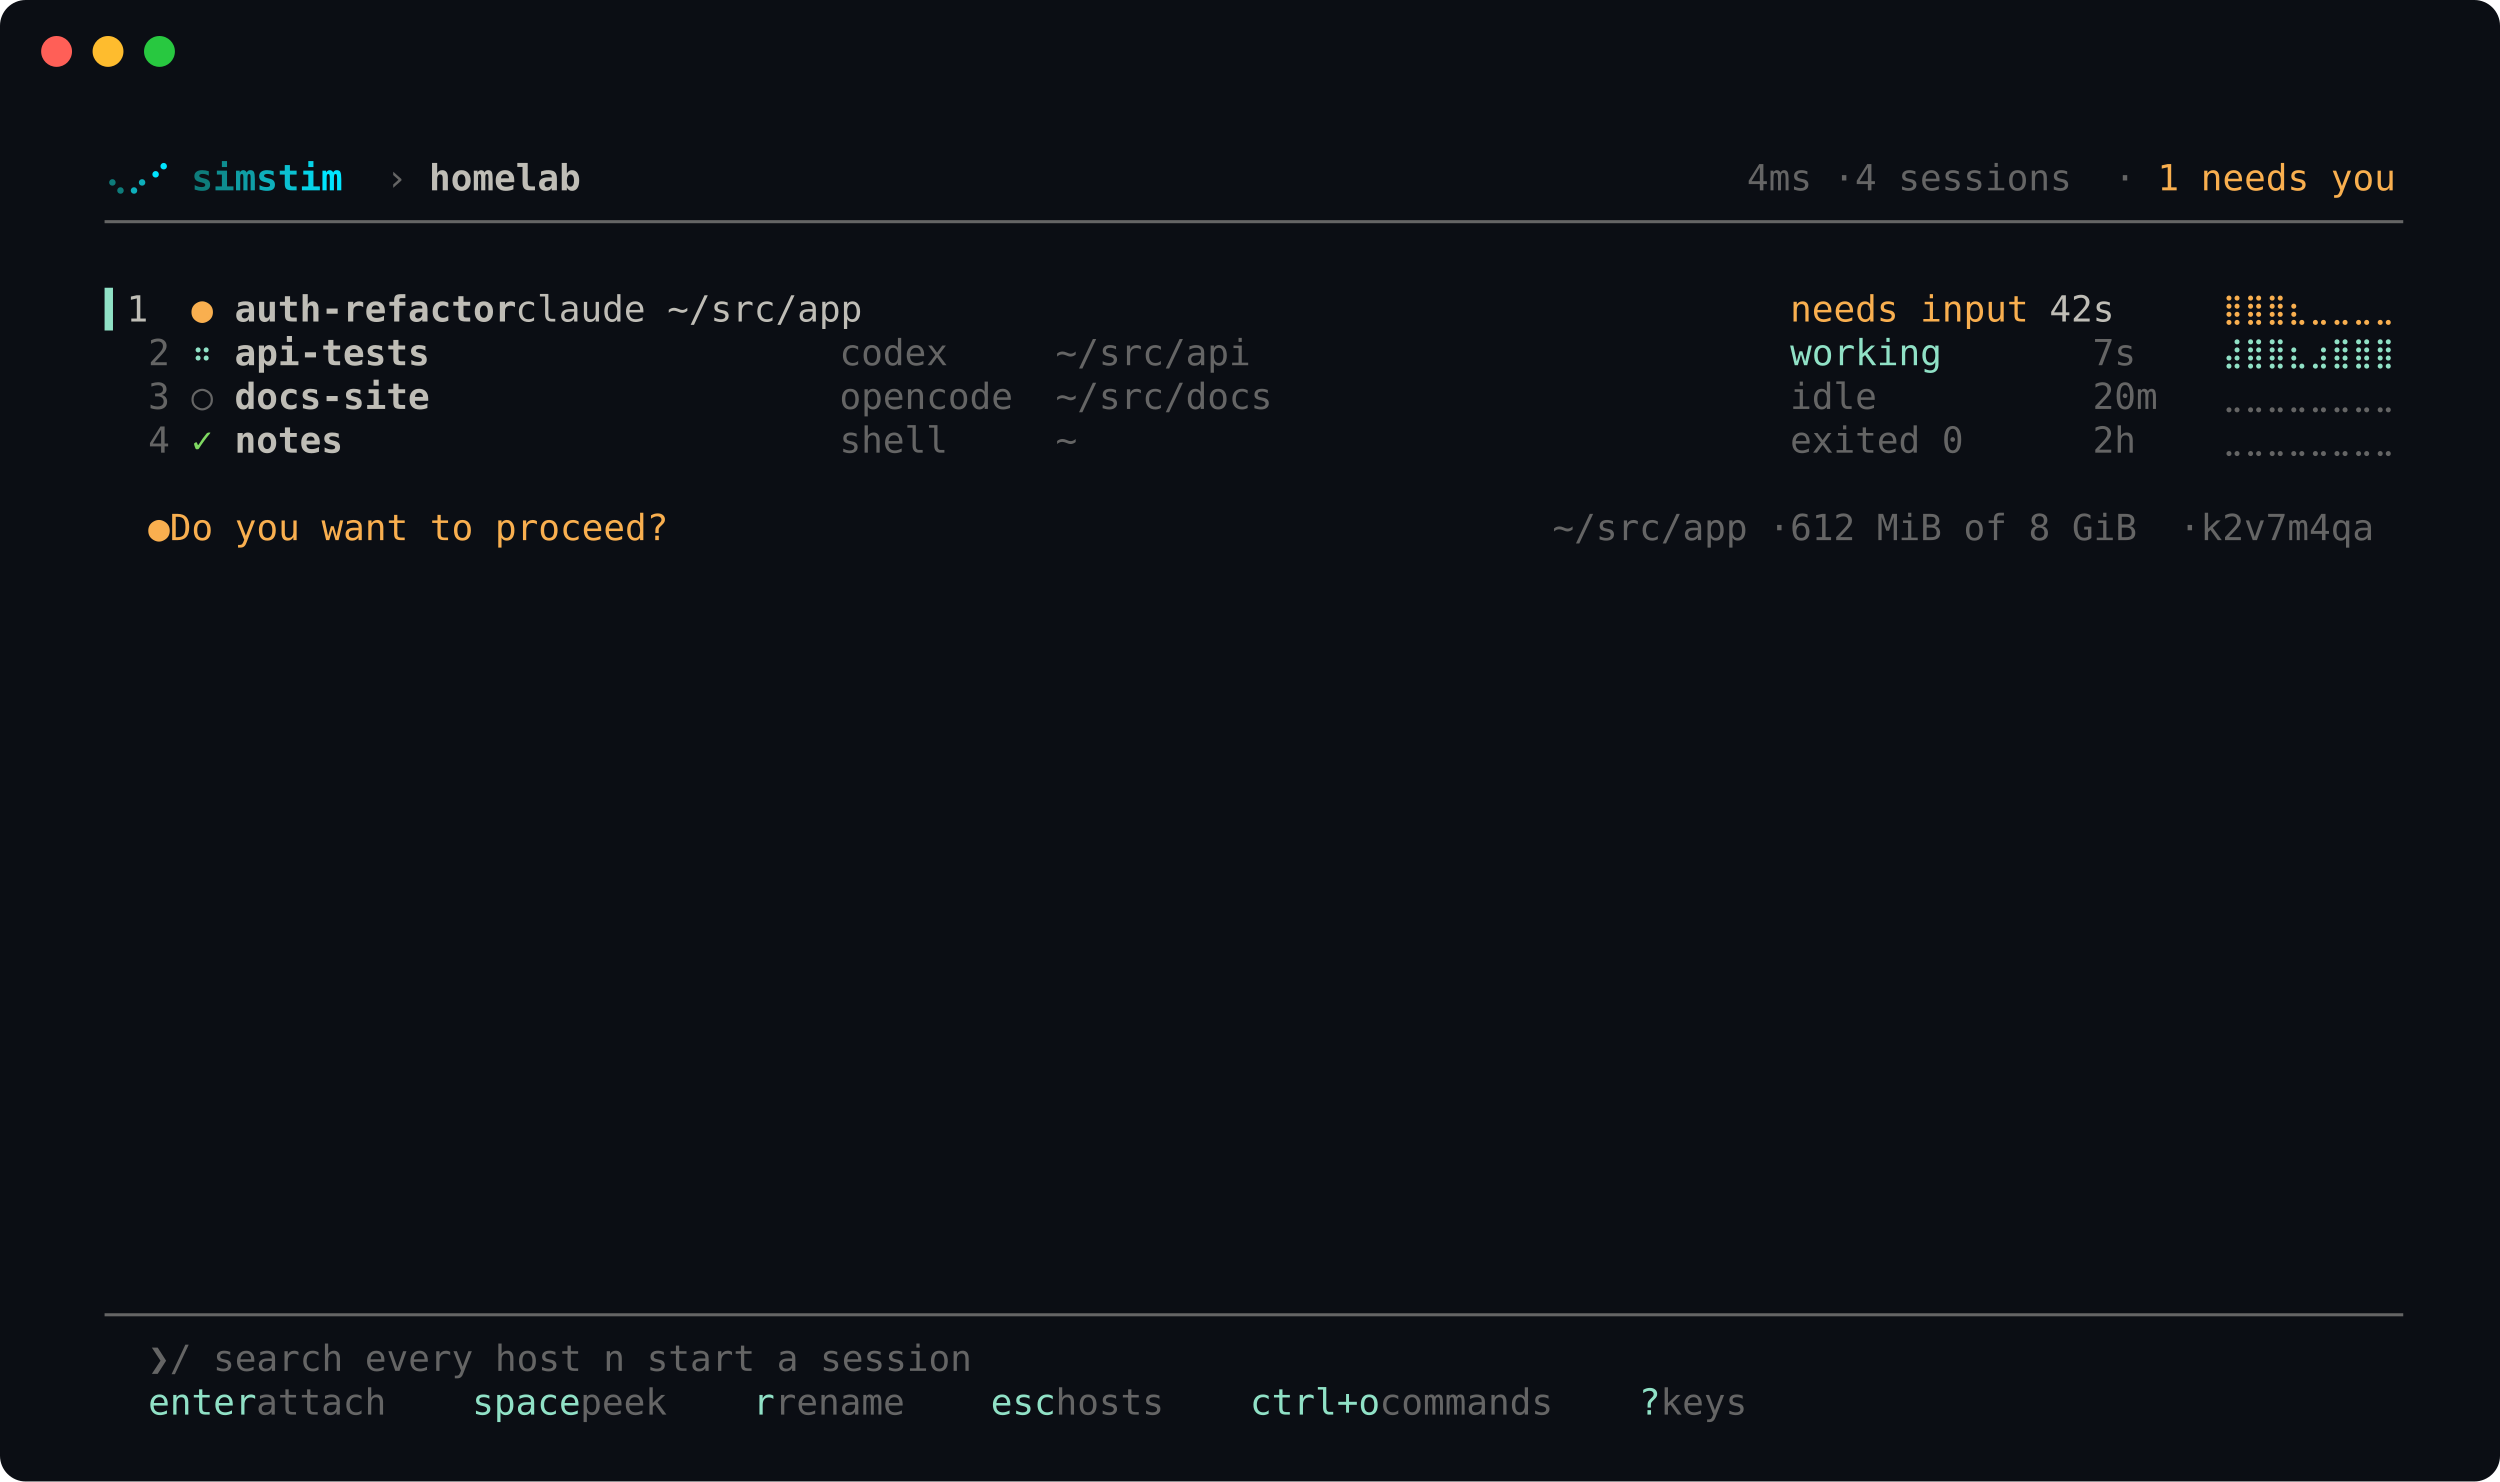
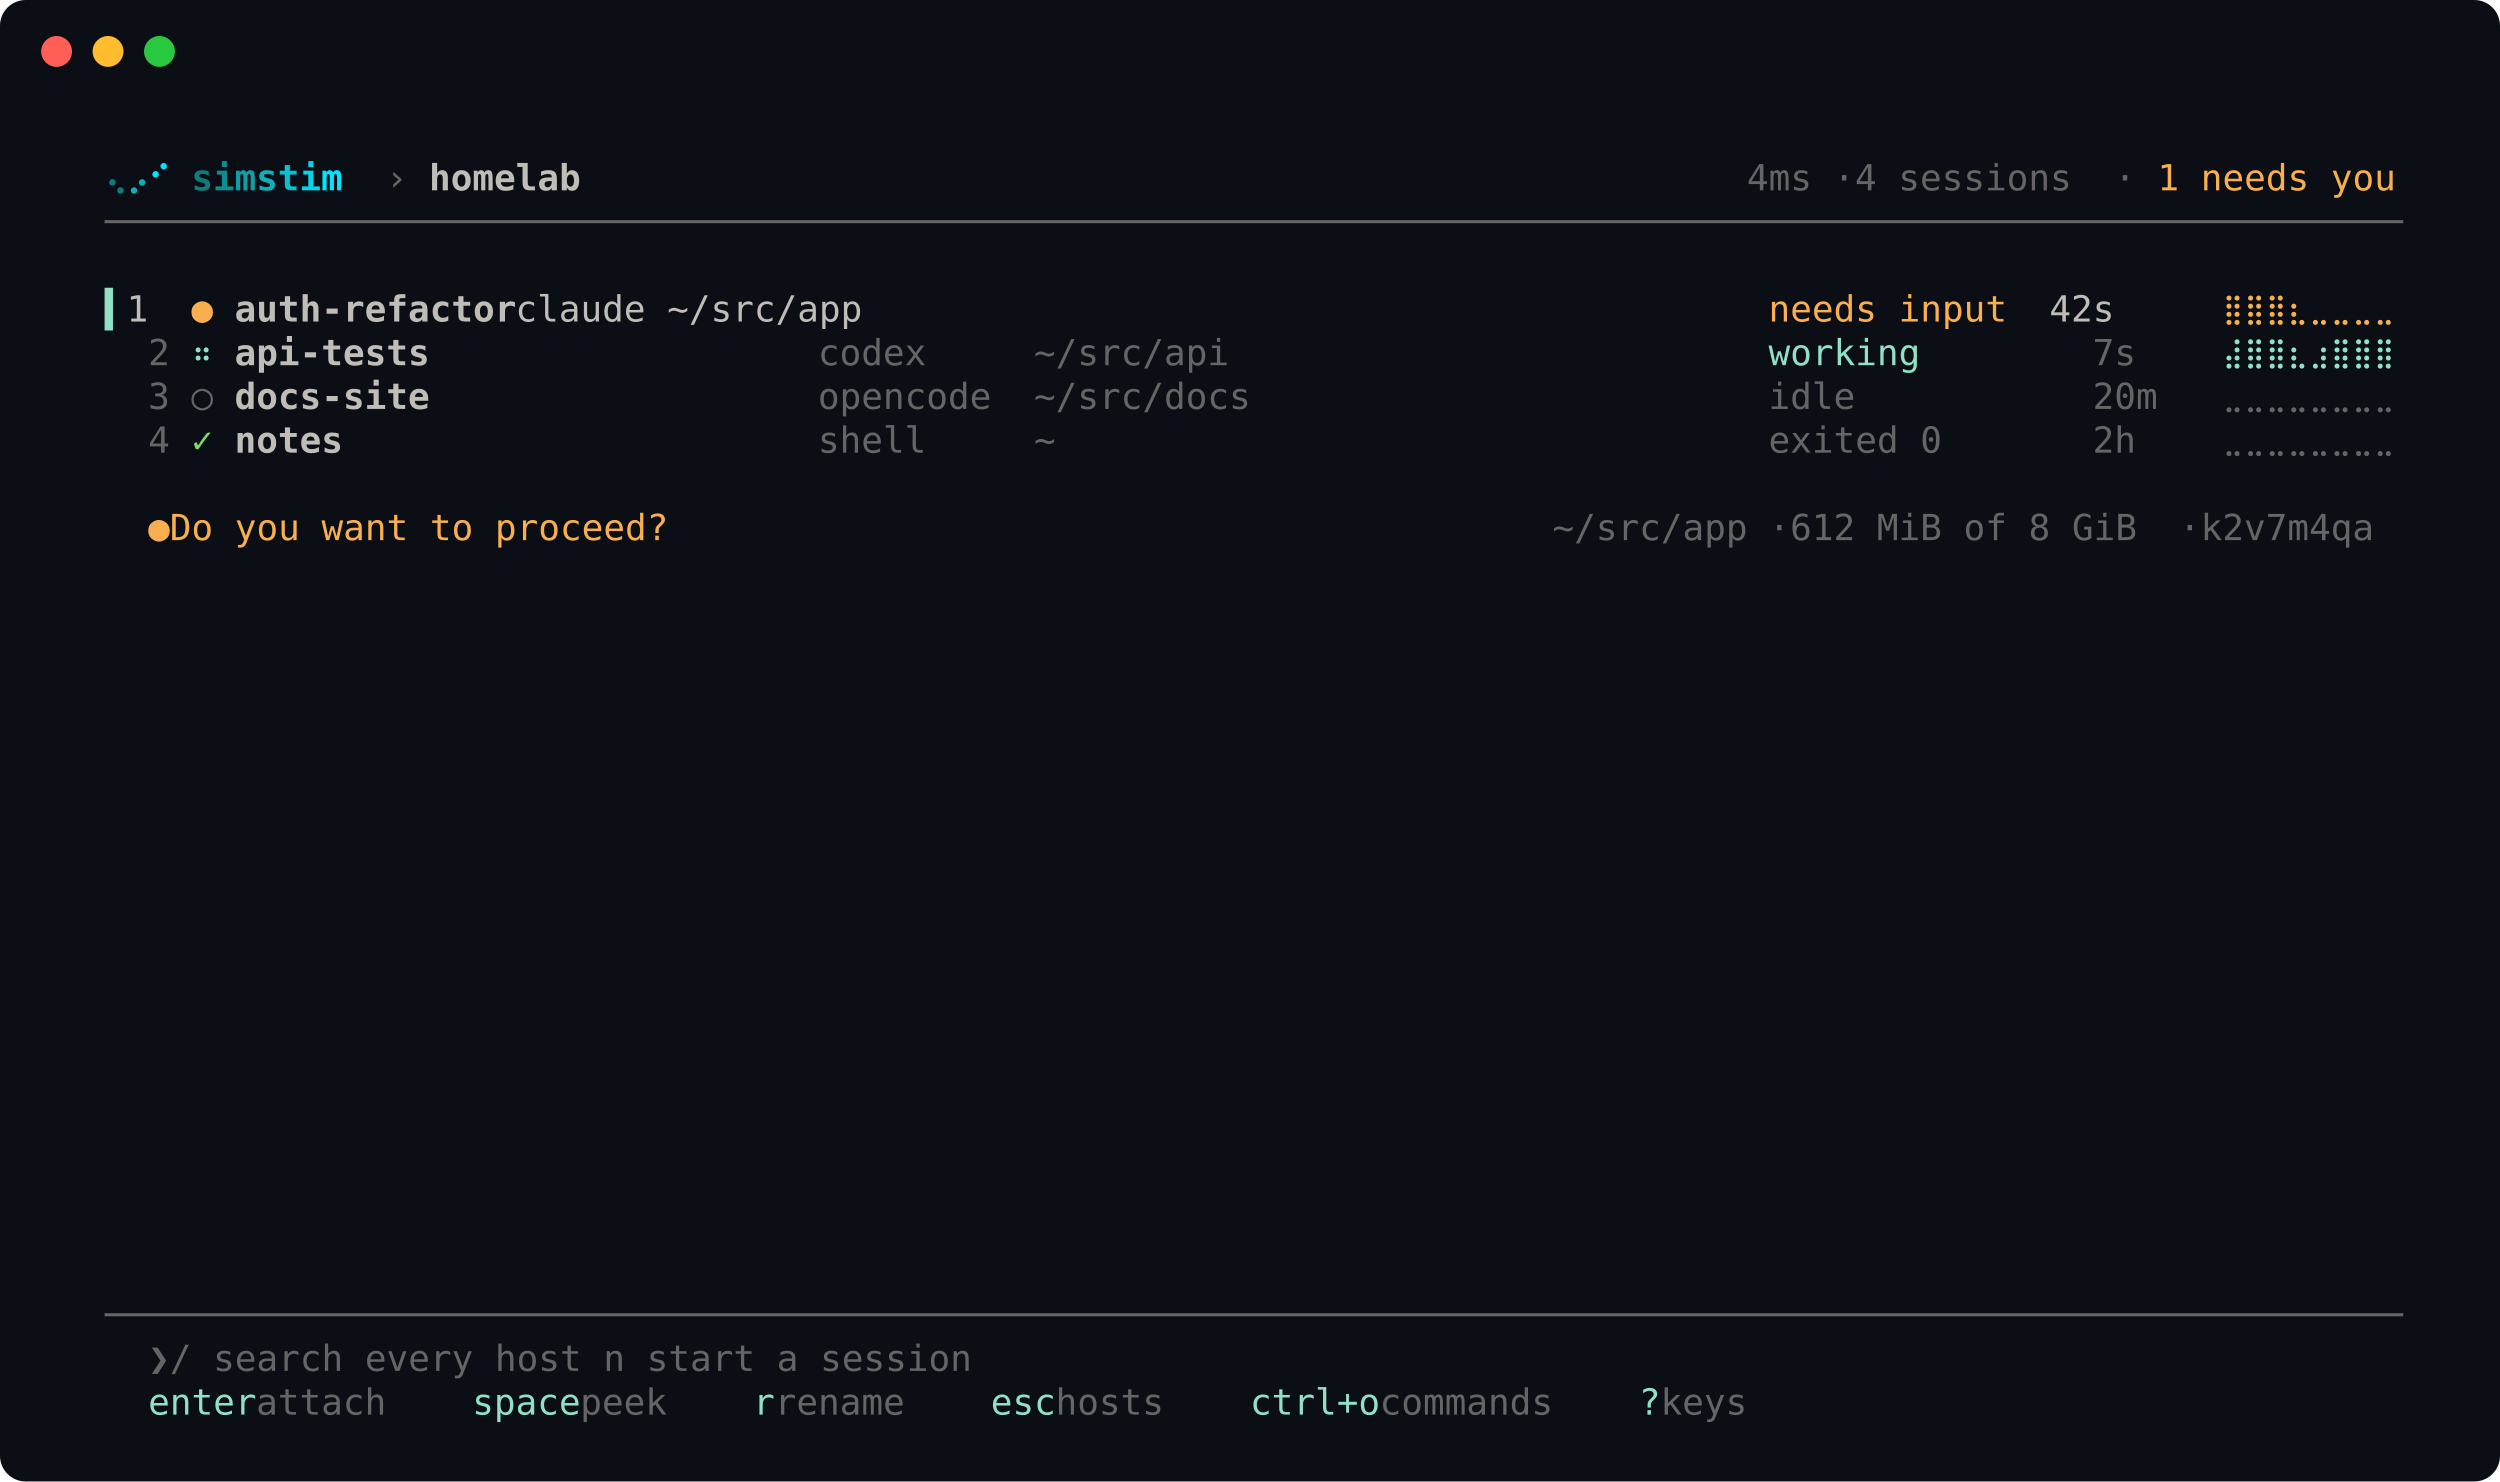
<svg xmlns="http://www.w3.org/2000/svg" width="972" height="576" viewBox="0 0 972 576">
  <style>text{font-family:"JetBrains Mono","SF Mono",Menlo,Consolas,"DejaVu Sans Mono",monospace;font-size:14px;white-space:pre}</style>
  <rect width="972" height="576" rx="10" fill="#0B0E14" />
  <circle cx="22" cy="20" r="6" fill="#FF5F57" />
  <circle cx="42" cy="20" r="6" fill="#FEBC2E" />
  <circle cx="62" cy="20" r="6" fill="#28C840" />
  <text x="40.8" y="74.0" textLength="8.4" fill="#0E7C7B" font-weight="bold">⢄</text>
  <text x="49.2" y="74.0" textLength="8.4" fill="#0EAFBB" font-weight="bold">⡠</text>
  <text x="57.6" y="74.0" textLength="8.4" fill="#00E5FF" font-weight="bold">⠊</text>
  <text x="74.4" y="74.0" textLength="8.4" fill="#0E7C7B" font-weight="bold">s</text>
  <text x="82.8" y="74.0" textLength="8.4" fill="#0E8D90" font-weight="bold">i</text>
  <text x="91.2" y="74.0" textLength="8.4" fill="#0F9EA5" font-weight="bold">m</text>
  <text x="99.6" y="74.0" textLength="8.4" fill="#0EAFBB" font-weight="bold">s</text>
  <text x="108.0" y="74.0" textLength="8.4" fill="#0BC1D1" font-weight="bold">t</text>
  <text x="116.4" y="74.0" textLength="8.4" fill="#06D3E8" font-weight="bold">i</text>
  <text x="124.8" y="74.0" textLength="8.4" fill="#00E5FF" font-weight="bold">m</text>
  <text x="150.0" y="74.0" textLength="8.4" fill="#656565">›</text>
  <text x="166.8" y="74.0" textLength="58.8" fill="#BFBDB6" font-weight="bold">homelab</text>
  <text x="679.2" y="74.0" textLength="33.6" fill="#656565">4ms </text>
  <text x="712.8" y="74.0" textLength="8.4" fill="#656565">·</text>
  <text x="721.2" y="74.0" textLength="100.8" fill="#656565"> 4 sessions </text>
  <text x="822.0" y="74.0" textLength="8.4" fill="#656565">·</text>
  <text x="838.8" y="74.0" textLength="92.4" fill="#F9AF4F">1 needs you</text>
  <text x="40.8" y="91.0" textLength="890.4" fill="#656565">──────────────────────────────────────────────────────────────────────────────────────────────────────────</text>
  <text x="40.8" y="125.0" textLength="8.4" fill="#90E1C6">▍</text>
  <text x="49.2" y="125.0" textLength="25.2" fill="#BFBDB6"> 1 </text>
  <text x="74.4" y="125.0" textLength="8.4" fill="#F9AF4F">●</text>
  <text x="91.2" y="125.0" textLength="109.2" fill="#BFBDB6" font-weight="bold">auth-refactor</text>
-   <text x="200.4" y="125.0" textLength="495.6" fill="#BFBDB6">               claude    ~/src/app                         </text>
-   <text x="696.0" y="125.0" textLength="100.8" fill="#F9AF4F">needs input </text>
+   <text x="200.4" y="125.0" textLength="487.2" fill="#BFBDB6">              claude    ~/src/app                         </text>
+   <text x="687.6" y="125.0" textLength="109.2" fill="#F9AF4F">needs input  </text>
  <text x="796.8" y="125.0" textLength="67.2" fill="#BFBDB6">   42s  </text>
  <text x="864.0" y="125.0" textLength="8.4" fill="#F9AF4F">⣿</text>
  <text x="872.4" y="125.0" textLength="8.4" fill="#F9AF4F">⣿</text>
  <text x="880.8" y="125.0" textLength="8.4" fill="#F9AF4F">⣿</text>
  <text x="889.2" y="125.0" textLength="8.4" fill="#F9AF4F">⣆</text>
  <text x="897.6" y="125.0" textLength="8.4" fill="#F9AF4F">⣀</text>
  <text x="906.0" y="125.0" textLength="8.4" fill="#F9AF4F">⣀</text>
  <text x="914.4" y="125.0" textLength="8.4" fill="#F9AF4F">⣀</text>
  <text x="922.8" y="125.0" textLength="8.4" fill="#F9AF4F">⣀</text>
  <text x="57.6" y="142.0" textLength="8.4" fill="#656565">2</text>
  <text x="74.4" y="142.0" textLength="8.4" fill="#90E1C6">⠶</text>
  <text x="91.2" y="142.0" textLength="75.6" fill="#BFBDB6" font-weight="bold">api-tests</text>
-   <text x="326.4" y="142.0" textLength="67.2" fill="#656565">codex   </text>
-   <text x="410.4" y="142.0" textLength="75.6" fill="#656565">~/src/api</text>
-   <text x="696.0" y="142.0" textLength="100.8" fill="#90E1C6">working     </text>
+   <text x="318.0" y="142.0" textLength="67.2" fill="#656565">codex   </text>
+   <text x="402.0" y="142.0" textLength="75.6" fill="#656565">~/src/api</text>
+   <text x="687.6" y="142.0" textLength="109.2" fill="#90E1C6">working      </text>
  <text x="813.6" y="142.0" textLength="33.6" fill="#656565">  7s</text>
  <text x="864.0" y="142.0" textLength="8.4" fill="#90E1C6">⣼</text>
  <text x="872.4" y="142.0" textLength="8.4" fill="#90E1C6">⣿</text>
  <text x="880.8" y="142.0" textLength="8.4" fill="#90E1C6">⣿</text>
  <text x="889.2" y="142.0" textLength="8.4" fill="#90E1C6">⣆</text>
  <text x="897.6" y="142.0" textLength="8.4" fill="#90E1C6">⣰</text>
  <text x="906.0" y="142.0" textLength="8.4" fill="#90E1C6">⣿</text>
  <text x="914.4" y="142.0" textLength="8.4" fill="#90E1C6">⣿</text>
  <text x="922.8" y="142.0" textLength="8.4" fill="#90E1C6">⣿</text>
  <text x="57.6" y="159.0" textLength="8.4" fill="#656565">3</text>
  <text x="74.4" y="159.0" textLength="8.4" fill="#656565">○</text>
  <text x="91.2" y="159.0" textLength="75.6" fill="#BFBDB6" font-weight="bold">docs-site</text>
-   <text x="326.4" y="159.0" textLength="67.2" fill="#656565">opencode</text>
-   <text x="410.4" y="159.0" textLength="84.0" fill="#656565">~/src/docs</text>
-   <text x="696.0" y="159.0" textLength="100.8" fill="#656565">idle        </text>
+   <text x="318.0" y="159.0" textLength="67.2" fill="#656565">opencode</text>
+   <text x="402.0" y="159.0" textLength="84.0" fill="#656565">~/src/docs</text>
+   <text x="687.6" y="159.0" textLength="109.2" fill="#656565">idle         </text>
  <text x="813.6" y="159.0" textLength="33.6" fill="#656565"> 20m</text>
  <text x="864.0" y="159.0" textLength="8.4" fill="#656565">⣀</text>
  <text x="872.4" y="159.0" textLength="8.4" fill="#656565">⣀</text>
  <text x="880.8" y="159.0" textLength="8.4" fill="#656565">⣀</text>
  <text x="889.2" y="159.0" textLength="8.4" fill="#656565">⣀</text>
  <text x="897.6" y="159.0" textLength="8.4" fill="#656565">⣀</text>
  <text x="906.0" y="159.0" textLength="8.4" fill="#656565">⣀</text>
  <text x="914.4" y="159.0" textLength="8.4" fill="#656565">⣀</text>
  <text x="922.8" y="159.0" textLength="8.4" fill="#656565">⣀</text>
  <text x="57.6" y="176.0" textLength="8.4" fill="#656565">4</text>
  <text x="74.4" y="176.0" textLength="8.4" fill="#7FD962">✓</text>
  <text x="91.2" y="176.0" textLength="42.0" fill="#BFBDB6" font-weight="bold">notes</text>
-   <text x="326.4" y="176.0" textLength="67.2" fill="#656565">shell   </text>
-   <text x="410.4" y="176.0" textLength="8.4" fill="#656565">~</text>
-   <text x="696.0" y="176.0" textLength="100.8" fill="#656565">exited 0    </text>
+   <text x="318.0" y="176.0" textLength="67.2" fill="#656565">shell   </text>
+   <text x="402.0" y="176.0" textLength="8.4" fill="#656565">~</text>
+   <text x="687.6" y="176.0" textLength="109.2" fill="#656565">exited 0     </text>
  <text x="813.6" y="176.0" textLength="33.6" fill="#656565">  2h</text>
  <text x="864.0" y="176.0" textLength="8.4" fill="#656565">⣀</text>
  <text x="872.4" y="176.0" textLength="8.4" fill="#656565">⣀</text>
  <text x="880.8" y="176.0" textLength="8.4" fill="#656565">⣀</text>
  <text x="889.2" y="176.0" textLength="8.4" fill="#656565">⣀</text>
  <text x="897.6" y="176.0" textLength="8.4" fill="#656565">⣀</text>
  <text x="906.0" y="176.0" textLength="8.4" fill="#656565">⣀</text>
  <text x="914.4" y="176.0" textLength="8.4" fill="#656565">⣀</text>
  <text x="922.8" y="176.0" textLength="8.4" fill="#656565">⣀</text>
  <text x="57.6" y="210.0" textLength="8.4" fill="#F9AF4F">●</text>
  <text x="66.0" y="210.0" textLength="201.6" fill="#F9AF4F"> Do you want to proceed?</text>
  <text x="603.6" y="210.0" textLength="84.0" fill="#656565">~/src/app </text>
  <text x="687.6" y="210.0" textLength="8.4" fill="#656565">·</text>
  <text x="696.0" y="210.0" textLength="151.2" fill="#656565"> 612 MiB of 8 GiB </text>
  <text x="847.2" y="210.0" textLength="8.4" fill="#656565">·</text>
  <text x="855.6" y="210.0" textLength="75.6" fill="#656565"> k2v7m4qa</text>
  <text x="40.8" y="516.0" textLength="890.4" fill="#656565">──────────────────────────────────────────────────────────────────────────────────────────────────────────</text>
  <text x="57.6" y="533.0" textLength="8.4" fill="#656565">❯</text>
  <text x="66.0" y="533.0" textLength="336.0" fill="#656565"> / search every host   n start a session</text>
  <text x="57.6" y="550.0" textLength="42.0" fill="#90E1C6">enter</text>
  <text x="99.6" y="550.0" textLength="58.8" fill="#656565"> attach</text>
  <text x="183.6" y="550.0" textLength="42.0" fill="#90E1C6">space</text>
  <text x="225.6" y="550.0" textLength="42.0" fill="#656565"> peek</text>
  <text x="292.8" y="550.0" textLength="8.4" fill="#90E1C6">r</text>
  <text x="301.2" y="550.0" textLength="58.8" fill="#656565"> rename</text>
  <text x="385.2" y="550.0" textLength="25.2" fill="#90E1C6">esc</text>
  <text x="410.4" y="550.0" textLength="50.4" fill="#656565"> hosts</text>
  <text x="486.0" y="550.0" textLength="50.4" fill="#90E1C6">ctrl+o</text>
  <text x="536.4" y="550.0" textLength="75.6" fill="#656565"> commands</text>
  <text x="637.2" y="550.0" textLength="8.4" fill="#90E1C6">?</text>
  <text x="645.6" y="550.0" textLength="42.0" fill="#656565"> keys</text>
</svg>
